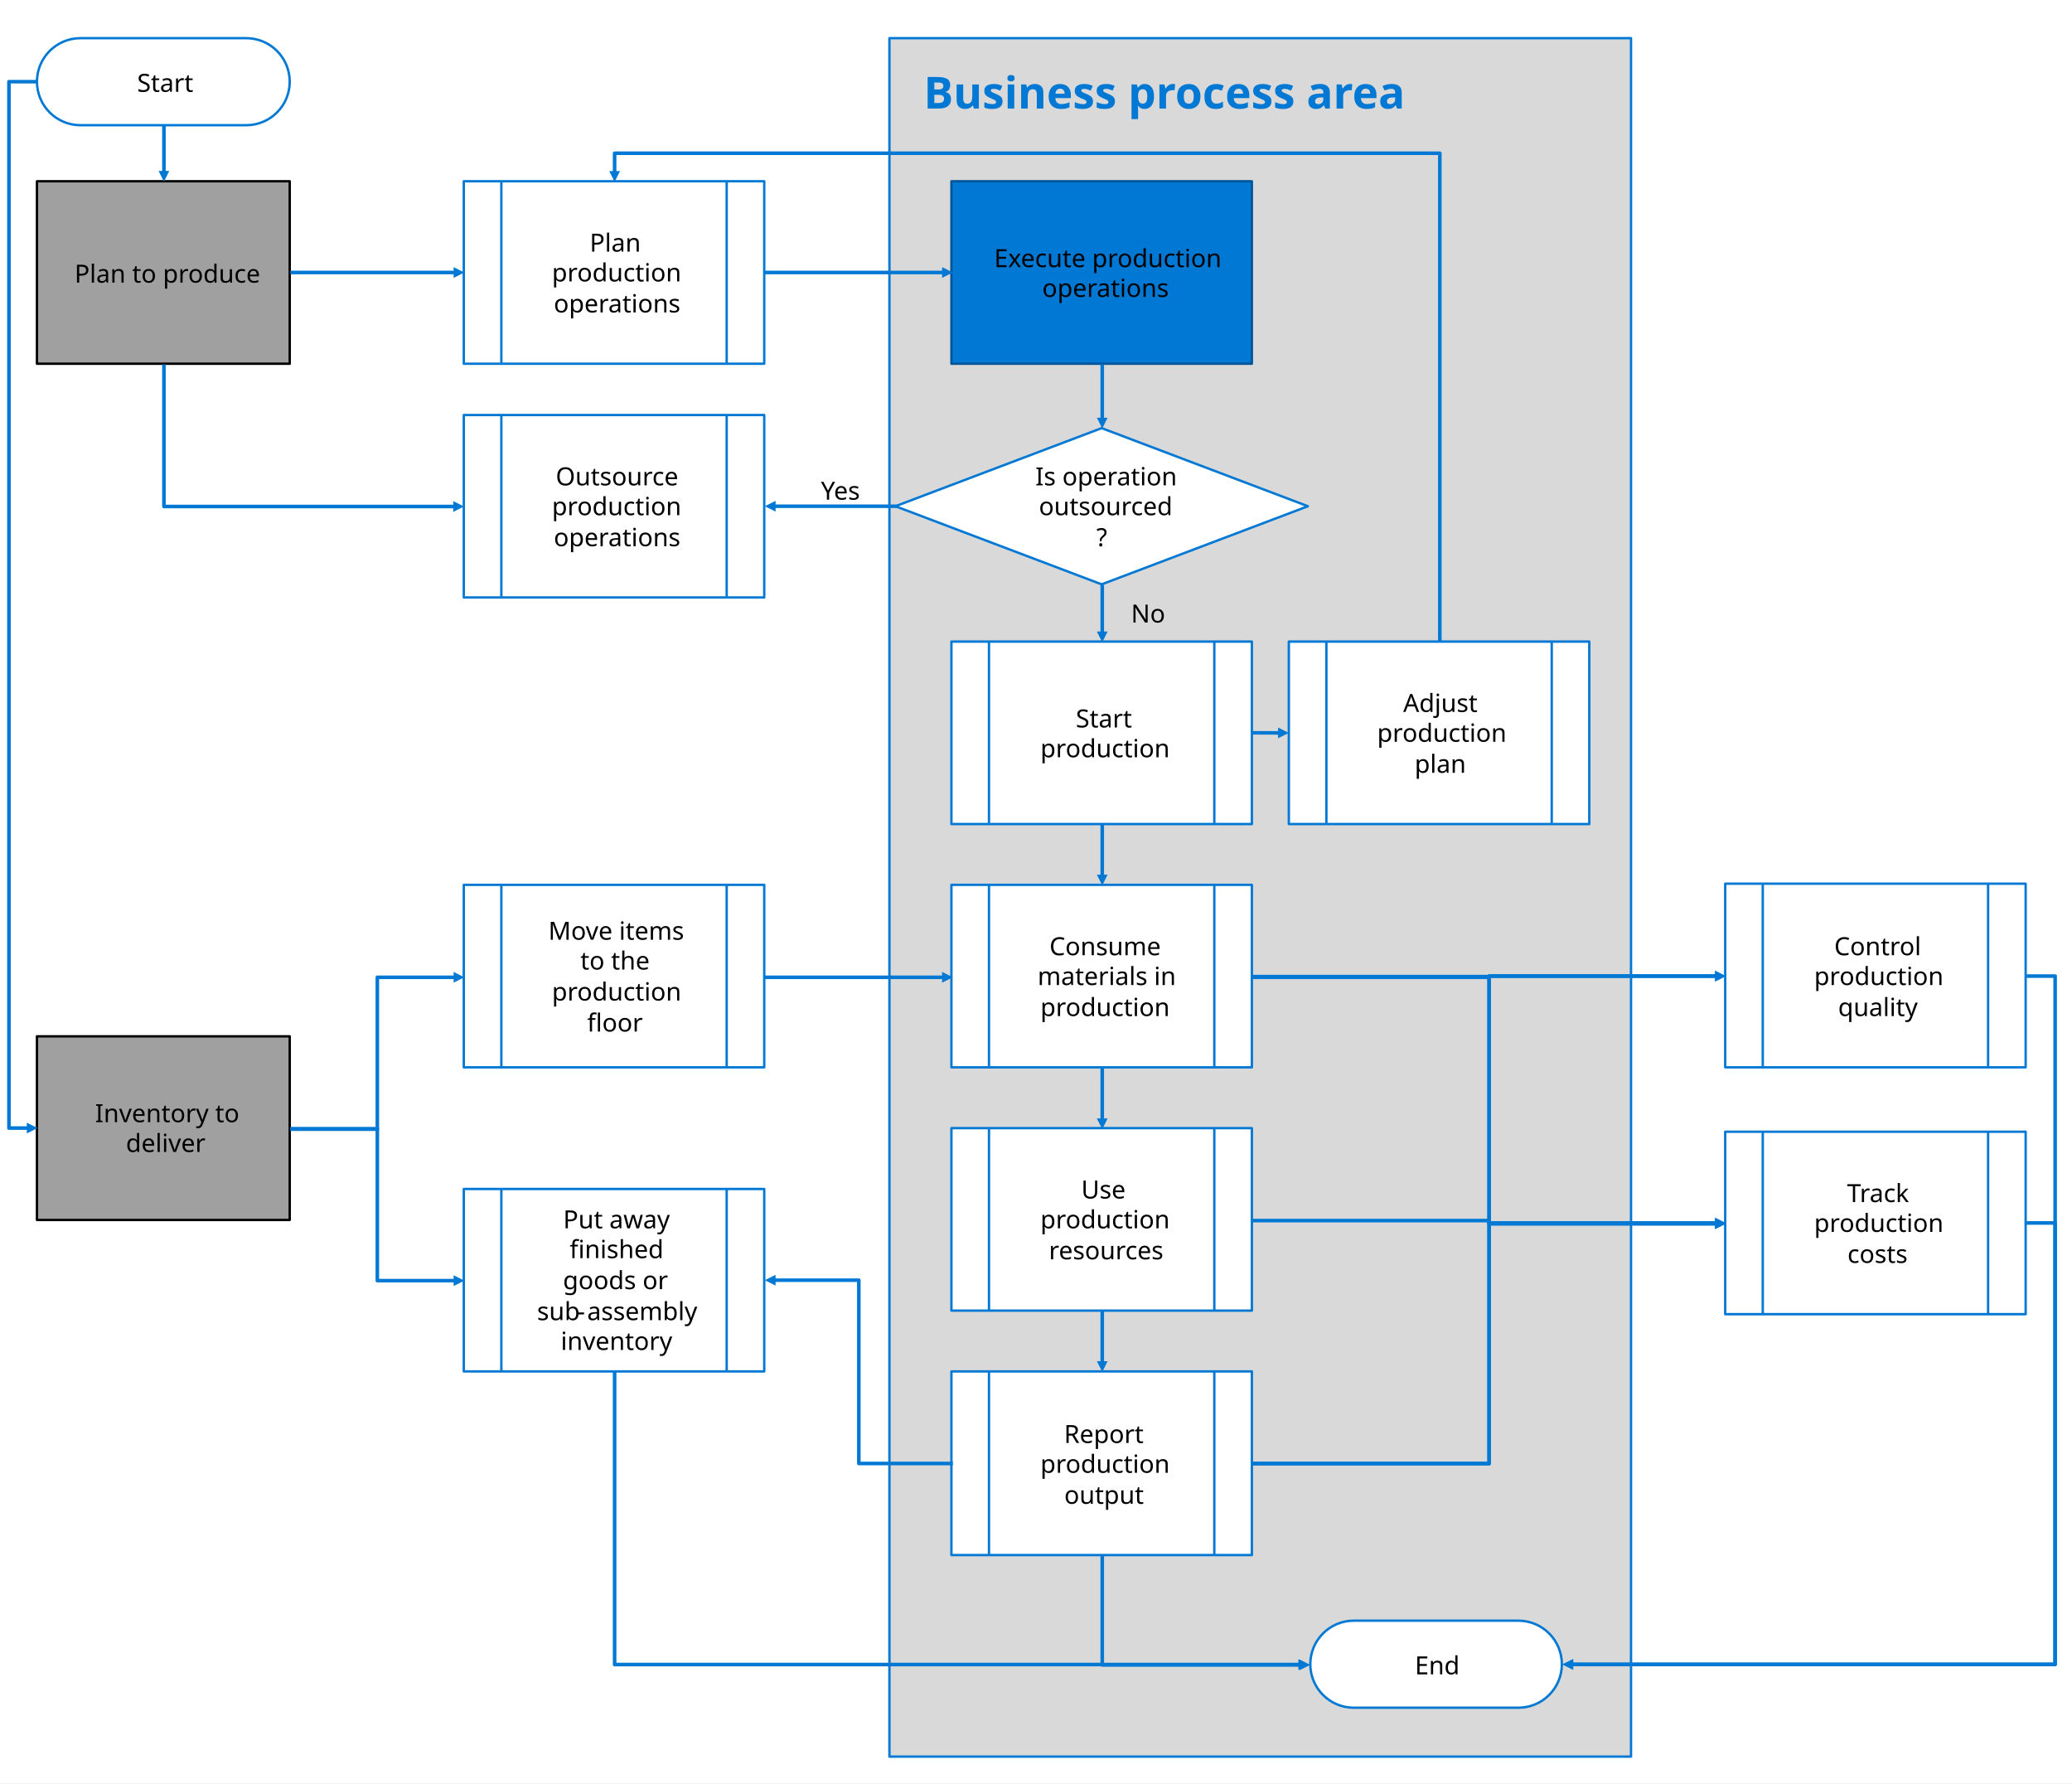
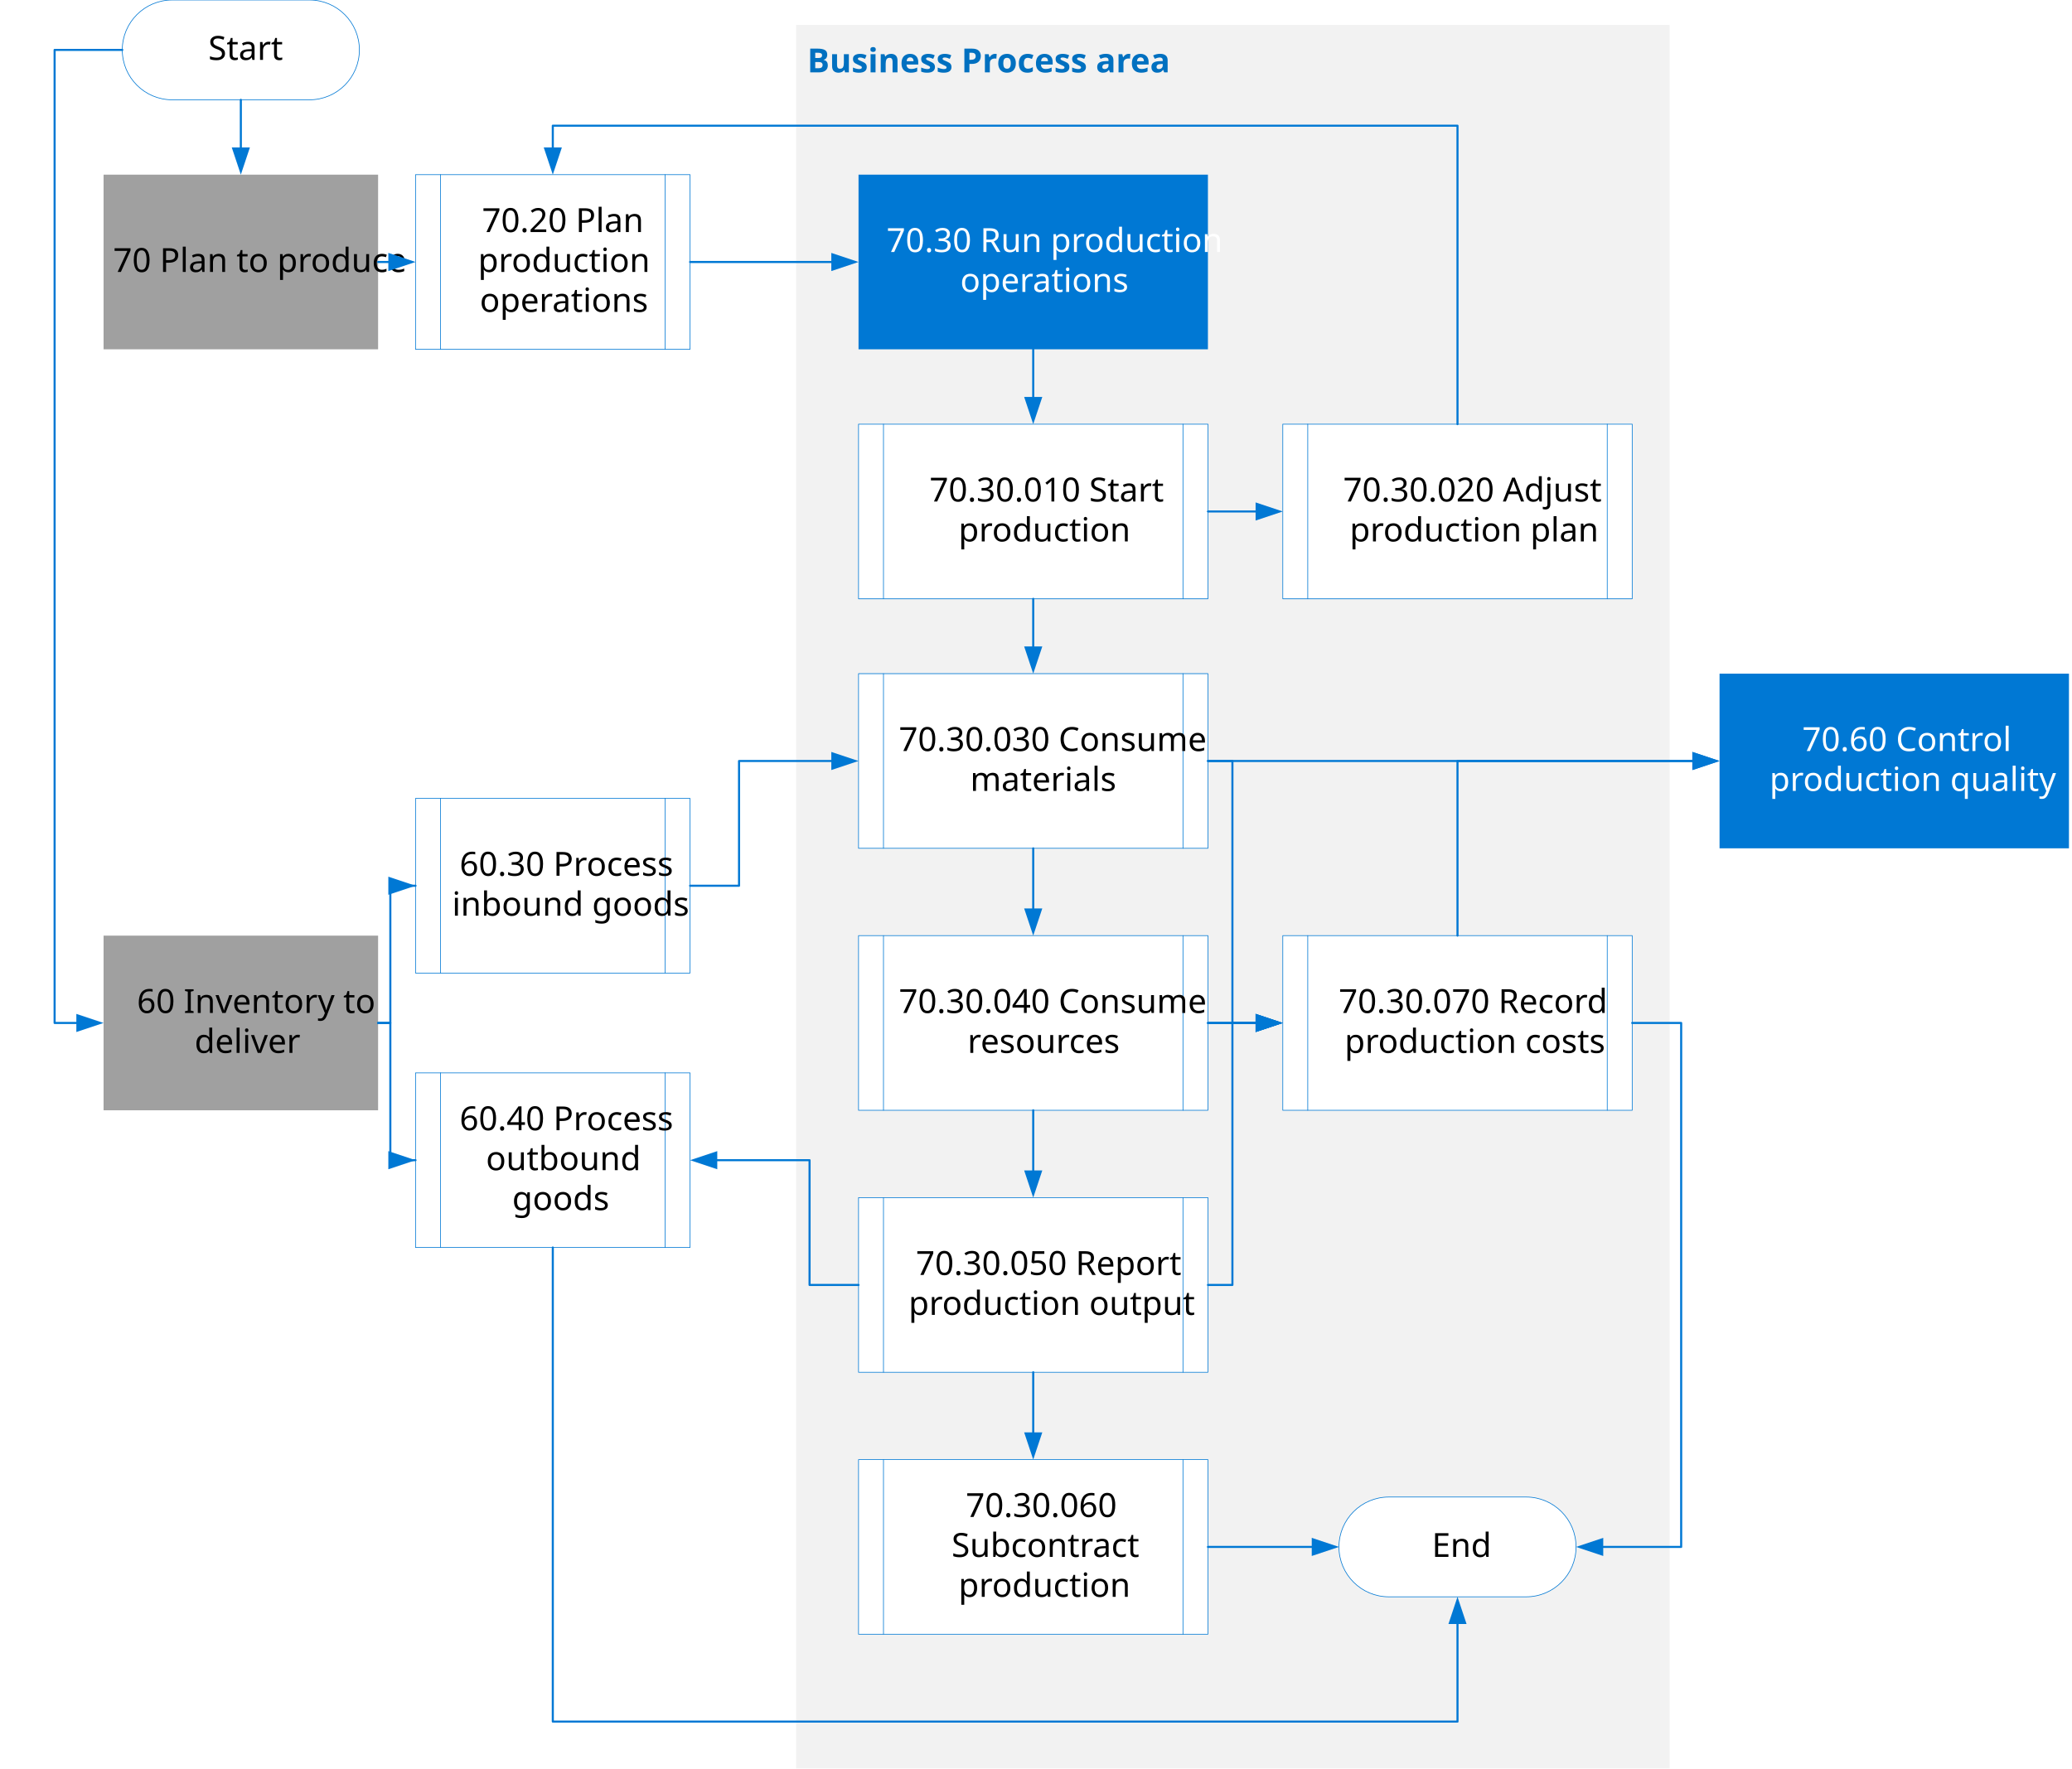
- <svg xmlns="http://www.w3.org/2000/svg" width="1737.874" height="1495.406" overflow="hidden" version="1.1" id="svg492">
-   <defs id="defs252">
-     <clipPath id="clip0">
-       <rect x="0" y="0" width="1920" height="1920" id="rect249" />
-     </clipPath>
+ <svg xmlns="http://www.w3.org/2000/svg" xmlns:xlink="http://www.w3.org/1999/xlink" viewBox="1 45 747 638" xml:space="preserve" color-interpolation-filters="sRGB" class="st15" width="1868" height="1595">
+   <rect x="0" y="0" width="1868" height="1595" fill="#ffffff" />
+   <style type="text/css">
+ 		.st1 {fill:#f2f2f2;stroke:none;stroke-linecap:round;stroke-linejoin:round;stroke-width:0.75}
+ 		.st2 {fill:#ffffff;stroke:#0078d4;stroke-linecap:round;stroke-linejoin:round;stroke-width:0.24}
+ 		.st3 {fill:#000000;font-family:Calibri;font-size:1em}
+ 		.st4 {fill:#a0a0a0;stroke:none;stroke-linecap:round;stroke-linejoin:round;stroke-width:0.24}
+ 		.st5 {font-size:1em}
+ 		.st6 {fill:#ffffff}
+ 		.st7 {stroke:#0078d4;stroke-linecap:round;stroke-linejoin:round;stroke-width:0.24}
+ 		.st8 {fill:#0078d4;stroke:none;stroke-linecap:round;stroke-linejoin:round;stroke-width:0.24}
+ 		.st9 {fill:#ffffff;font-family:Calibri;font-size:1em}
+ 		.st10 {marker-end:url(#mrkr13-95);stroke:#0078d4;stroke-linecap:round;stroke-linejoin:round;stroke-width:0.75}
+ 		.st11 {fill:#0078d4;fill-opacity:1;stroke:#0078d4;stroke-opacity:1;stroke-width:0.229}
+ 		.st12 {marker-end:url(#mrkr13-109);stroke:#0078d4;stroke-linecap:round;stroke-linejoin:round;stroke-width:0.75}
+ 		.st13 {fill:none;stroke:none;stroke-linecap:round;stroke-linejoin:round;stroke-width:0.75}
+ 		.st14 {fill:#0070c0;font-family:Calibri;font-size:1em;font-weight:bold}
+ 		.st15 {fill:none;fill-rule:evenodd;font-size:12px;overflow:visible;stroke-linecap:square;stroke-miterlimit:3}
+ 	</style>
+   <style> a { pointer-events: none; } </style>
+   <style>a.rules_svg_anchor g:hover { opacity:0.8; cursor:pointer; }</style>
+   <defs id="Markers">
+     <g id="lend13">
+       <path d="M 3 1 L 0 0 L 3 -1 L 3 1 " style="stroke:none" />
+     </g>
+     <marker id="mrkr13-95" class="st11" refX="-0" orient="auto" markerUnits="strokeWidth" overflow="visible">
+       <use xlink:href="#lend13" transform="scale(-4.36,-4.36) " />
+     </marker>
+     <marker id="mrkr13-109" class="st11" refX="-13.08" orient="auto" markerUnits="strokeWidth" overflow="visible">
+       <use xlink:href="#lend13" transform="scale(-4.36,-4.36) " />
+     </marker>
  </defs>
-   <g clip-path="url(#clip0)" id="g490">
-     <rect x="0" y="0" width="1737.874" height="1495.406" fill="#ffffff" id="rect254" style="stroke-width:0.84" />
-     <rect x="746" y="32" width="622" height="1441" stroke="#0078d4" stroke-width="2" stroke-linejoin="round" stroke-miterlimit="10" fill="#d9d9d9" id="rect256" />
-     <text fill="#0078d4" font-family="'Segoe UI', 'Segoe UI_MSFontService', sans-serif" font-weight="700" font-size="37px" transform="translate(774.741,91)" id="text258">Business process area</text>
-     <path d="M 31,68.5 C 31,48.342 47.342,32 67.5,32 h 139 c 20.158,0 36.5,16.342 36.5,36.5 v 0 C 243,88.658 226.658,105 206.5,105 H 67.5 C 47.342,105 31,88.658 31,68.5 Z" stroke="#0078d4" stroke-width="2" stroke-linejoin="round" stroke-miterlimit="10" fill="#ffffff" fill-rule="evenodd" id="path260" />
-     <text font-family="'Segoe UI', 'Segoe UI_MSFontService', sans-serif" font-weight="400" font-size="21px" transform="translate(114.994,77)" id="text262">Start</text>
-     <rect x="31" y="152" width="212" height="153" stroke="#000000" stroke-width="2" stroke-linejoin="round" stroke-miterlimit="10" fill="#a0a0a0" id="rect264" />
-     <text font-family="'Segoe UI', 'Segoe UI_MSFontService', sans-serif" font-weight="400" font-size="21px" transform="translate(62.5142,237)" id="text266">Plan to produce</text>
-     <path d="M 751,424.5 924,359 1097,424.5 924,490 Z" stroke="#0078d4" stroke-width="2" stroke-linejoin="round" stroke-miterlimit="10" fill="#ffffff" fill-rule="evenodd" id="path268" />
-     <text font-family="'Segoe UI', 'Segoe UI_MSFontService', sans-serif" font-weight="400" font-size="21px" transform="translate(868.369,407)" id="text270">Is operation</text>
-     <text font-family="'Segoe UI', 'Segoe UI_MSFontService', sans-serif" font-weight="400" font-size="21px" transform="translate(871.342,432)" id="text272">outsourced</text>
-     <text font-family="'Segoe UI', 'Segoe UI_MSFontService', sans-serif" font-weight="400" font-size="21px" transform="translate(919.536,458)" id="text274">?</text>
-     <path d="M 1.5,-6.72652e-6 1.5,39.324 h -3 L -1.5,6.72652e-6 Z M 4.5,37.824 l -4.5,9 -4.5,-9 z" fill="#0078d4" transform="matrix(-1,0,0,1,137.5,105.5)" id="path276" />
-     <text font-family="'Segoe UI', 'Segoe UI_MSFontService', sans-serif" font-weight="400" font-size="21px" transform="translate(688.547,419)" id="text278">Yes</text>
-     <rect x="389" y="348" width="252" height="153" fill="#ffffff" id="rect280" />
-     <path d="m 420.5,348 v 153 m 189,-153 v 153" stroke="#0078d4" stroke-width="2" stroke-linejoin="round" stroke-miterlimit="10" fill="none" fill-rule="evenodd" id="path282" />
-     <rect x="389" y="348" width="252" height="153" stroke="#0078d4" stroke-width="2" stroke-linejoin="round" stroke-miterlimit="10" fill="none" id="rect284" />
-     <text font-family="'Segoe UI', 'Segoe UI_MSFontService', sans-serif" font-weight="400" font-size="21px" transform="translate(466.084,407)" id="text286">Outsource</text>
-     <text font-family="'Segoe UI', 'Segoe UI_MSFontService', sans-serif" font-weight="400" font-size="21px" transform="translate(462.917,432)" id="text288">production</text>
-     <text font-family="'Segoe UI', 'Segoe UI_MSFontService', sans-serif" font-weight="400" font-size="21px" transform="translate(464.444,458)" id="text290">operations</text>
-     <rect x="1447" y="741" width="252" height="154" fill="#ffffff" id="rect292" />
-     <path d="m 1478.5,741 v 154 m 189,-154 v 154" stroke="#0078d4" stroke-width="2" stroke-linejoin="round" stroke-miterlimit="10" fill="none" fill-rule="evenodd" id="path294" />
-     <rect x="1447" y="741" width="252" height="154" stroke="#0078d4" stroke-width="2" stroke-linejoin="round" stroke-miterlimit="10" fill="none" id="rect296" />
-     <text font-family="'Segoe UI', 'Segoe UI_MSFontService', sans-serif" font-weight="400" font-size="21px" transform="translate(1538.42,801)" id="text298">Control</text>
-     <text font-family="'Segoe UI', 'Segoe UI_MSFontService', sans-serif" font-weight="400" font-size="21px" transform="translate(1521.59,826)" id="text300">production</text>
-     <text font-family="'Segoe UI', 'Segoe UI_MSFontService', sans-serif" font-weight="400" font-size="21px" transform="translate(1541.69,852)" id="text302">quality</text>
-     <rect x="798" y="152" width="252" height="153" stroke="#00569b" stroke-width="2" stroke-linejoin="round" stroke-miterlimit="10" fill="#0078d4" id="rect304" />
-     <text font-family="'Segoe UI', 'Segoe UI_MSFontService', sans-serif" font-weight="400" font-size="21px" transform="translate(833.842,224)" id="text306">Execute production</text>
-     <text font-family="'Segoe UI', 'Segoe UI_MSFontService', sans-serif" font-weight="400" font-size="21px" transform="translate(874.122,249)" id="text308">operations</text>
-     <rect x="798" y="538" width="252" height="153" fill="#ffffff" id="rect310" />
-     <path d="m 829.5,538 v 153 m 189,-153 v 153" stroke="#0078d4" stroke-width="2" stroke-linejoin="round" stroke-miterlimit="10" fill="none" fill-rule="evenodd" id="path312" />
-     <rect x="798" y="538" width="252" height="153" stroke="#0078d4" stroke-width="2" stroke-linejoin="round" stroke-miterlimit="10" fill="none" id="rect314" />
-     <text font-family="'Segoe UI', 'Segoe UI_MSFontService', sans-serif" font-weight="400" font-size="21px" transform="translate(902.319,610)" id="text316">Start</text>
-     <text font-family="'Segoe UI', 'Segoe UI_MSFontService', sans-serif" font-weight="400" font-size="21px" transform="translate(872.593,635)" id="text318">production</text>
-     <rect x="798" y="742" width="252" height="153" fill="#ffffff" id="rect320" />
-     <path d="m 829.5,742 v 153 m 189,-153 v 153" stroke="#0078d4" stroke-width="2" stroke-linejoin="round" stroke-miterlimit="10" fill="none" fill-rule="evenodd" id="path322" />
-     <rect x="798" y="742" width="252" height="153" stroke="#0078d4" stroke-width="2" stroke-linejoin="round" stroke-miterlimit="10" fill="none" id="rect324" />
-     <text font-family="'Segoe UI', 'Segoe UI_MSFontService', sans-serif" font-weight="400" font-size="21px" transform="translate(880.199,801)" id="text326">Consume</text>
-     <text font-family="'Segoe UI', 'Segoe UI_MSFontService', sans-serif" font-weight="400" font-size="21px" transform="translate(870.286,826)" id="text328">materials in</text>
-     <text font-family="'Segoe UI', 'Segoe UI_MSFontService', sans-serif" font-weight="400" font-size="21px" transform="translate(872.593,852)" id="text330">production</text>
-     <rect x="798" y="946" width="252" height="153" fill="#ffffff" id="rect332" />
-     <path d="m 829.5,946 v 153 m 189,-153 v 153" stroke="#0078d4" stroke-width="2" stroke-linejoin="round" stroke-miterlimit="10" fill="none" fill-rule="evenodd" id="path334" />
-     <rect x="798" y="946" width="252" height="153" stroke="#0078d4" stroke-width="2" stroke-linejoin="round" stroke-miterlimit="10" fill="none" id="rect336" />
-     <text font-family="'Segoe UI', 'Segoe UI_MSFontService', sans-serif" font-weight="400" font-size="21px" transform="translate(906.866,1005)" id="text338">Use</text>
-     <text font-family="'Segoe UI', 'Segoe UI_MSFontService', sans-serif" font-weight="400" font-size="21px" transform="translate(872.593,1030)" id="text340">production</text>
-     <text font-family="'Segoe UI', 'Segoe UI_MSFontService', sans-serif" font-weight="400" font-size="21px" transform="translate(879.733,1056)" id="text342">resources</text>
-     <rect x="798" y="1150" width="252" height="154" fill="#ffffff" id="rect344" />
-     <path d="m 829.5,1150 v 154 m 189,-154 v 154" stroke="#0078d4" stroke-width="2" stroke-linejoin="round" stroke-miterlimit="10" fill="none" fill-rule="evenodd" id="path346" />
-     <rect x="798" y="1150" width="252" height="154" stroke="#0078d4" stroke-width="2" stroke-linejoin="round" stroke-miterlimit="10" fill="none" id="rect348" />
-     <text font-family="'Segoe UI', 'Segoe UI_MSFontService', sans-serif" font-weight="400" font-size="21px" transform="translate(892.439,1210)" id="text350">Report</text>
-     <text font-family="'Segoe UI', 'Segoe UI_MSFontService', sans-serif" font-weight="400" font-size="21px" transform="translate(872.593,1235)" id="text352">production</text>
-     <text font-family="'Segoe UI', 'Segoe UI_MSFontService', sans-serif" font-weight="400" font-size="21px" transform="translate(892.619,1261)" id="text354">output</text>
-     <path d="m 1099,1395.5 c 0,-20.16 16.34,-36.5 36.5,-36.5 h 138 c 20.16,0 36.5,16.34 36.5,36.5 v 0 c 0,20.16 -16.34,36.5 -36.5,36.5 h -138 c -20.16,0 -36.5,-16.34 -36.5,-36.5 z" stroke="#0078d4" stroke-width="2" stroke-linejoin="round" stroke-miterlimit="10" fill="#ffffff" fill-rule="evenodd" id="path356" />
-     <text font-family="'Segoe UI', 'Segoe UI_MSFontService', sans-serif" font-weight="400" font-size="21px" transform="translate(1186.71,1404)" id="text358">End</text>
-     <path d="m 641.5,227 h 150.176 v 3 H 641.5 Z m 148.676,-3 9,4.5 -9,4.5 z" fill="#0078d4" id="path360" />
-     <path d="m 0,-1.5 h 119.212 c 0.828,0 1.5,0.672 1.5,1.5 v 244.153 h -3 V 0 l 1.5,1.5 H 0 Z m 123.712,244.153 -4.5,9 -4.5,-9 z" fill="#0078d4" transform="matrix(0,1,1,0,137.5,305.5)" id="path362" />
-     <path d="m 243.5,227 h 138.475 v 3 H 243.5 Z m 136.975,-3 9,4.5 -9,4.5 z" fill="#0078d4" id="path364" />
-     <path d="M 752.361,426 H 649 v -3 h 103.361 z m -101.861,3 -9,-4.5 9,-4.5 z" fill="#0078d4" id="path366" />
-     <path d="m 0,-1.5 h 26.896 c 0.828,0 1.5,0.672 1.5,1.5 V 1.04987e-4 L 26.896,-1.5 H 46.292 V 1.5 H 26.896 c -0.829,0 -1.5,-0.672 -1.5,-1.5 V 0 l 1.5,1.5 H 0 Z m 44.792,-3 9,4.5 -9,4.5 z" fill="#0078d4" transform="matrix(0,1,1,0,924.5,305.5)" id="path368" />
-     <path d="m 926,490.5 v 40.563 h -3 V 490.5 Z m 3,39.063 -4.5,9 -4.5,-9 z" fill="#0078d4" id="path370" />
-     <path d="m 926,691.5 v 43.428 h -3 V 691.5 Z m 3,41.928 -4.5,9 -4.5,-9 z" fill="#0078d4" id="path372" />
-     <path d="m 0,-1.5 h 198.497 c 0.828,0 1.5,0.672 1.5,1.5 v 201.706 l -1.5,-1.5 h 190.997 v 3 H 198.497 c -0.829,0 -1.5,-0.672 -1.5,-1.5 V 0 l 1.5,1.5 H 0 Z m 387.994,198.706 9,4.5 -9,4.5 z" fill="#0078d4" transform="matrix(1,0,0,-1,1050.5,1227.21)" id="path374" />
-     <path d="m 926,1099.5 v 43.43 h -3 v -43.43 z m 3,41.93 -4.5,9 -4.5,-9 z" fill="#0078d4" id="path376" />
-     <rect x="389" y="152" width="252" height="153" fill="#ffffff" id="rect378" />
-     <path d="m 420.5,152 v 153 m 189,-153 v 153" stroke="#0078d4" stroke-width="2" stroke-linejoin="round" stroke-miterlimit="10" fill="none" fill-rule="evenodd" id="path380" />
-     <rect x="389" y="152" width="252" height="153" stroke="#0078d4" stroke-width="2" stroke-linejoin="round" stroke-miterlimit="10" fill="none" id="rect382" />
-     <text font-family="'Segoe UI', 'Segoe UI_MSFontService', sans-serif" font-weight="400" font-size="21px" transform="translate(494.61,211)" id="text384">Plan</text>
-     <text font-family="'Segoe UI', 'Segoe UI_MSFontService', sans-serif" font-weight="400" font-size="21px" transform="translate(462.917,236)" id="text386">production</text>
-     <text font-family="'Segoe UI', 'Segoe UI_MSFontService', sans-serif" font-weight="400" font-size="21px" transform="translate(464.444,262)" id="text388">operations</text>
-     <rect x="1447" y="949" width="252" height="153" fill="#ffffff" id="rect390" />
-     <path d="m 1478.5,949 v 153 m 189,-153 v 153" stroke="#0078d4" stroke-width="2" stroke-linejoin="round" stroke-miterlimit="10" fill="none" fill-rule="evenodd" id="path392" />
-     <rect x="1447" y="949" width="252" height="153" stroke="#0078d4" stroke-width="2" stroke-linejoin="round" stroke-miterlimit="10" fill="none" id="rect394" />
-     <text font-family="'Segoe UI', 'Segoe UI_MSFontService', sans-serif" font-weight="400" font-size="21px" transform="translate(1549.21,1008)" id="text396">Track</text>
-     <text font-family="'Segoe UI', 'Segoe UI_MSFontService', sans-serif" font-weight="400" font-size="21px" transform="translate(1521.59,1033)" id="text398">production</text>
-     <text font-family="'Segoe UI', 'Segoe UI_MSFontService', sans-serif" font-weight="400" font-size="21px" transform="translate(1549.53,1059)" id="text400">costs</text>
-     <rect x="31" y="869" width="212" height="154" stroke="#000000" stroke-width="2" stroke-linejoin="round" stroke-miterlimit="10" fill="#a0a0a0" id="rect402" />
-     <text font-family="'Segoe UI', 'Segoe UI_MSFontService', sans-serif" font-weight="400" font-size="21px" transform="translate(79.7609,941)" id="text404">Inventory to</text>
-     <text font-family="'Segoe UI', 'Segoe UI_MSFontService', sans-serif" font-weight="400" font-size="21px" transform="translate(105.608,966)" id="text406">deliver</text>
-     <rect x="389" y="742" width="252" height="153" fill="#ffffff" id="rect408" />
-     <path d="m 420.5,742 v 153 m 189,-153 v 153" stroke="#0078d4" stroke-width="2" stroke-linejoin="round" stroke-miterlimit="10" fill="none" fill-rule="evenodd" id="path410" />
-     <rect x="389" y="742" width="252" height="153" stroke="#0078d4" stroke-width="2" stroke-linejoin="round" stroke-miterlimit="10" fill="none" id="rect412" />
-     <text font-family="'Segoe UI', 'Segoe UI_MSFontService', sans-serif" font-weight="400" font-size="21px" transform="translate(459.924,788)" id="text414">Move items</text>
-     <text font-family="'Segoe UI', 'Segoe UI_MSFontService', sans-serif" font-weight="400" font-size="21px" transform="translate(486.777,813)" id="text416">to the</text>
-     <text font-family="'Segoe UI', 'Segoe UI_MSFontService', sans-serif" font-weight="400" font-size="21px" transform="translate(462.917,839)" id="text418">production</text>
-     <text font-family="'Segoe UI', 'Segoe UI_MSFontService', sans-serif" font-weight="400" font-size="21px" transform="translate(492.444,865)" id="text420">floor</text>
-     <rect x="1081" y="538" width="252" height="153" fill="#ffffff" id="rect422" />
-     <path d="m 1112.5,538 v 153 m 189,-153 v 153" stroke="#0078d4" stroke-width="2" stroke-linejoin="round" stroke-miterlimit="10" fill="none" fill-rule="evenodd" id="path424" />
-     <rect x="1081" y="538" width="252" height="153" stroke="#0078d4" stroke-width="2" stroke-linejoin="round" stroke-miterlimit="10" fill="none" id="rect426" />
-     <text font-family="'Segoe UI', 'Segoe UI_MSFontService', sans-serif" font-weight="400" font-size="21px" transform="translate(1176.93,597)" id="text428">Adjust</text>
-     <text font-family="'Segoe UI', 'Segoe UI_MSFontService', sans-serif" font-weight="400" font-size="21px" transform="translate(1155.07,622)" id="text430">production</text>
-     <text font-family="'Segoe UI', 'Segoe UI_MSFontService', sans-serif" font-weight="400" font-size="21px" transform="translate(1186.51,648)" id="text432">plan</text>
-     <rect x="389" y="997" width="252" height="153" fill="#ffffff" id="rect434" />
-     <path d="m 420.5,997 v 153 m 189,-153 v 153" stroke="#0078d4" stroke-width="2" stroke-linejoin="round" stroke-miterlimit="10" fill="none" fill-rule="evenodd" id="path436" />
-     <rect x="389" y="997" width="252" height="153" stroke="#0078d4" stroke-width="2" stroke-linejoin="round" stroke-miterlimit="10" fill="none" id="rect438" />
-     <text font-family="'Segoe UI', 'Segoe UI_MSFontService', sans-serif" font-weight="400" font-size="21px" transform="translate(472.357,1030)" id="text440">Put away</text>
-     <text font-family="'Segoe UI', 'Segoe UI_MSFontService', sans-serif" font-weight="400" font-size="21px" transform="translate(477.777,1055)" id="text442">finished</text>
-     <text font-family="'Segoe UI', 'Segoe UI_MSFontService', sans-serif" font-weight="400" font-size="21px" transform="translate(472.19,1081)" id="text444">goods or</text>
-     <text font-family="'Segoe UI', 'Segoe UI_MSFontService', sans-serif" font-weight="400" font-size="21px" transform="translate(450.444,1107)" id="text446">sub</text>
-     <text font-family="'Segoe UI', 'Segoe UI_MSFontService', sans-serif" font-weight="400" font-size="21px" transform="translate(483.944,1107)" id="text448">-</text>
-     <text font-family="'Segoe UI', 'Segoe UI_MSFontService', sans-serif" font-weight="400" font-size="21px" transform="translate(492.444,1107)" id="text450">assembly</text>
-     <text font-family="'Segoe UI', 'Segoe UI_MSFontService', sans-serif" font-weight="400" font-size="21px" transform="translate(470.33,1132)" id="text452">inventory</text>
-     <path d="m 0,-1.5 h 72.988 c 0.828,0 1.5,0.672 1.5,1.5 v 127.367 l -1.5,-1.5 h 65.487 v 3 H 72.988 c -0.828,0 -1.5,-0.672 -1.5,-1.5 V 0 l 1.5,1.5 H 0 Z m 136.975,124.367 9,4.5 -9,4.5 z" fill="#0078d4" transform="matrix(1,0,0,-1,243.5,946.867)" id="path454" />
-     <path d="m 243.5,945 h 72.988 c 0.828,0 1.5,0.672 1.5,1.5 v 127.37 l -1.5,-1.5 h 65.487 v 3 h -65.487 c -0.829,0 -1.5,-0.67 -1.5,-1.5 V 946.5 l 1.5,1.5 H 243.5 Z m 136.975,124.37 9,4.5 -9,4.5 z" fill="#0078d4" id="path456" />
-     <path d="M 1050.5,818 H 1249 c 0.83,0 1.5,0.672 1.5,1.5 v 206.73 l -1.5,-1.5 h 190.99 v 3 H 1249 c -0.83,0 -1.5,-0.67 -1.5,-1.5 V 819.5 l 1.5,1.5 h -198.5 z m 387.99,203.73 9,4.5 -9,4.5 z" fill="#0078d4" id="path458" />
-     <path d="M 1050.5,1022 H 1249 c 0.83,0 1.5,0.67 1.5,1.5 v 2.51 l -1.5,-1.5 h 190.99 v 3 H 1249 c -0.83,0 -1.5,-0.67 -1.5,-1.5 v -2.51 l 1.5,1.5 h -198.5 z m 387.99,-0.49 9,4.5 -9,4.5 z" fill="#0078d4" id="path460" />
-     <path d="m 0,-1.5 h 198.497 c 0.828,0 1.5,0.672 1.5,1.5 v 0.412 l -1.5,-1.5 h 190.997 v 3 H 198.497 c -0.829,0 -1.5,-0.672 -1.5,-1.5 V 0 l 1.5,1.5 H 0 Z m 387.994,-2.588 9,4.5 -9,4.5 z" fill="#0078d4" transform="matrix(1,0,0,-1,1050.5,818.912)" id="path462" />
-     <path d="m 641.5,818 h 150.176 v 3 H 641.5 Z m 148.676,-3 9,4.5 -9,4.5 z" fill="#0078d4" id="path464" />
-     <text font-family="'Segoe UI', 'Segoe UI_MSFontService', sans-serif" font-weight="400" font-size="21px" transform="translate(948.655,522)" id="text466">No</text>
-     <path d="m 1050.5,613 22.98,0.073 -0.01,3 L 1050.5,616 Z m 21.49,-2.932 8.98,4.529 -9.01,4.471 z" fill="#0078d4" id="path468" />
-     <path d="m 799.176,1228.7 h -78.838 c -0.828,0 -1.5,-0.67 -1.5,-1.5 v -153.7 l 1.5,1.5 H 649 v -3 h 71.338 c 0.828,0 1.5,0.67 1.5,1.5 v 153.7 l -1.5,-1.5 h 78.838 z M 650.5,1078 l -9,-4.5 9,-4.5 z" fill="#0078d4" id="path470" />
-     <path d="m 0,-1.5 h 91.6 c 0.828,0 1.5,0.672 1.5,1.5 v 166.909 h -3 V 0 l 1.5,1.5 H 0 Z m 96.1,166.908 -4.5,9 -4.5,-9 z" fill="#0078d4" transform="matrix(0,1,1,0,924.5,1304.5)" id="path472" />
-     <path d="m 0,-1.5 h 410.082 c 0.828,0 1.5,0.672 1.5,1.5 v 692.151 c 0,0.828 -0.672,1.5 -1.5,1.5 h -16.499 v -3 h 16.499 l -1.5,1.5 V 0 l 1.5,1.5 H 0 Z m 395.083,698.151 -9,-4.5 9,-4.5 z" fill="#0078d4" transform="matrix(0,-1,-1,0,1207.65,538.583)" id="path474" />
-     <path d="m 926,895.5 v 43.84 h -3 V 895.5 Z m 3,42.34 -4.5,9 -4.5,-9 z" fill="#0078d4" id="path476" />
-     <path d="m 0,-1.5 h 198.497 c 0.829,0 1.5,0.672 1.5,1.5 v 408.848 l -1.5,-1.5 h 190.997 v 3 H 198.497 c -0.828,0 -1.5,-0.671 -1.5,-1.5 V 0 l 1.5,1.5 H 0 Z m 387.994,405.848 9,4.5 -9,4.5 z" fill="#0078d4" transform="matrix(1,0,0,-1,1050.5,1227.35)" id="path478" />
-     <path d="M 0,1.5 H -24 L -22.5,0 v 577.259 l -1.5,-1.5 h 405.732 v 3 H -24 c -0.829,0 -1.5,-0.672 -1.5,-1.5 V 0 c 0,-0.828 0.671,-1.5 1.5,-1.5 H 0 Z m 380.23,571.259 9,4.5 -9,4.5 z" fill="#0078d4" transform="matrix(-1,0,0,1,1699.73,818.5)" id="path480" />
-     <path d="M 0,1.5 H -24 L -22.5,0 v 370.116 l -1.5,-1.5 h 405.731 v 3 H -24 c -0.828,0 -1.5,-0.672 -1.5,-1.5 V 0 c 0,-0.828 0.672,-1.5 1.5,-1.5 H 0 Z m 380.23,364.116 9,4.5 -9,4.5 z" fill="#0078d4" transform="matrix(-1,0,0,1,1699.73,1025.5)" id="path482" />
-     <path d="m 0,-1.5 h 24 c 0.828,0 1.5,0.672 1.5,1.5 v 877.427 c 0,0.828 -0.672,1.5 -1.5,1.5 H 7.5 v -3 H 24 l -1.5,1.5 V 0 l 1.5,1.5 H 0 Z m 9,883.427 -9,-4.5 9,-4.5 z" fill="#0078d4" transform="matrix(-1,0,0,1,31.5003,68.5001)" id="path484" />
-     <path d="m 0,-1.5 h 245.303 c 0.829,0 1.5,0.672 1.5,1.5 v 574.99 h -3 V 0 l 1.5,1.5 H 0 Z m 249.803,574.99 -4.5,9 -4.5,-9 z" fill="#0078d4" transform="matrix(0,1,1,0,515.5,1150.5)" id="path486" />
+   <g>
+     <g id="shape34-1" transform="translate(288,-505.125)">
+       <rect x="0" y="559.125" width="315" height="628.875" class="st1" />
+     </g>
+     <g id="shape1-3" transform="translate(45,-1107)">
+       <path d="M18 1188 L67.5 1188 A18 18 -180 0 0 67.5 1152 L18 1152 A18 18 -180 1 0 18 1188 Z" class="st2" />
+       <text x="31.01" y="1173.6" class="st3">Start</text>
+     </g>
+     <a id="0c1c5adc-4c52-4225-b072-495befbbec8f" class="rules_svg_anchor rules_svg_shape" href="/lms/chart?onclick=b3BlbkNoYXJ0Q29udGV4dE1lbnUoZXZlbnQsJ3cxMTZkNTIzNTk2NWMxNzIzMHY0MDcxJywxODMyNywgMSwgMSwgdGhpcywgd2luZG93LmZyYW1lRWxlbWVudCk=&amp;navigate=true&amp;details=Description">
+       <g id="shape2-6" transform="translate(38.25,-1017)">
+         <rect x="0" y="1125" width="99" height="63" class="st4" />
+         <text x="3.44" y="1160.1" class="st3">70 Plan to produce</text>
+       </g>
+     </a>
+     <a id="2effbc45-060f-4ee9-948e-6f26883b79d5" class="rules_svg_anchor rules_svg_shape" href="/lms/chart?onclick=b3BlbkNoYXJ0Q29udGV4dE1lbnUoZXZlbnQsJ3cxMTZkNTIzNTk2NWMxNzA5M3Y0MDcxJywxODIzMiwgMSwgMSwgdGhpcywgd2luZG93LmZyYW1lRWxlbWVudCk=&amp;navigate=true&amp;details=Description">
+       <g id="shape3-9" transform="translate(38.25,-742.5)">
+         <rect x="0" y="1125" width="99" height="63" class="st4" />
+         <text x="12.04" y="1152.9" class="st3">60 Inventory to <tspan x="32.82" dy="1.2em" class="st5">deliver</tspan>
+         </text>
+       </g>
+     </a>
+     <a id="795d33bd-055f-4f7d-9689-698ce16eb7d0" class="rules_svg_anchor rules_svg_shape" href="/lms/chart?onclick=b3BlbkNoYXJ0Q29udGV4dE1lbnUoZXZlbnQsJ3cxMTZkNTIzNTk2NWMxNzIzOHY0MDcxJywxODMzNCwgMSwgMSwgdGhpcywgd2luZG93LmZyYW1lRWxlbWVudCk=&amp;navigate=true&amp;details=Description">
+       <g id="shape4-13" transform="translate(150.75,-1017)">
+         <path d="M0 1188 L99 1188 L99 1125 L0 1125 L0 1188 Z" class="st6" />
+         <path d="M0 1188 L99 1188 L99 1125 L0 1125 L0 1188" class="st7" />
+         <path d="M9 1188 L9 1125" class="st7" />
+         <path d="M90 1188 L90 1125" class="st7" />
+         <text x="23.96" y="1145.7" class="st3">70.20 Plan <tspan x="22.55" dy="1.2em" class="st5">production </tspan>
+           <tspan x="23.18" dy="1.2em" class="st5">operations</tspan>
+         </text>
+       </g>
+     </a>
+     <a id="90543547-36dc-446a-878a-ee8b224ad6f9" class="rules_svg_anchor rules_svg_shape" href="/lms/chart?onclick=b3BlbkNoYXJ0Q29udGV4dE1lbnUoZXZlbnQsJ3cxMTZkNTIzNTk2NWMxNzI0M3Y0MDcxJywxODM0MCwgMSwgMSwgdGhpcywgd2luZG93LmZyYW1lRWxlbWVudCk=&amp;navigate=true&amp;details=Description">
+       <g id="shape6-21" transform="translate(310.5,-1017)">
+         <rect x="0" y="1125" width="126" height="63" class="st8" />
+         <text x="10.09" y="1152.9" class="st9">70.30 Run production <tspan x="36.68" dy="1.2em" class="st5">operations</tspan>
+         </text>
+       </g>
+     </a>
+     <a id="18d04626-a183-4e45-9575-cd86ddee9424" class="rules_svg_anchor rules_svg_shape" href="/lms/chart?onclick=b3BlbkNoYXJ0Q29udGV4dE1lbnUoZXZlbnQsJ3cxMTZkNTIzNTk2NWMxNzI0NHY0MDcxJywxODM0MSwgMSwgMSwgdGhpcywgd2luZG93LmZyYW1lRWxlbWVudCk=&amp;navigate=true&amp;details=Description">
+       <g id="shape7-25" transform="translate(310.5,-927)">
+         <path d="M0 1188 L126 1188 L126 1125 L0 1125 L0 1188 Z" class="st6" />
+         <path d="M0 1188 L126 1188 L126 1125 L0 1125 L0 1188" class="st7" />
+         <path d="M9 1188 L9 1125" class="st7" />
+         <path d="M117 1188 L117 1125" class="st7" />
+         <text x="25.58" y="1152.9" class="st3">70.30.010 Start <tspan x="36.05" dy="1.2em" class="st5">production</tspan>
+         </text>
+       </g>
+     </a>
+     <a id="5a421233-4600-4a33-af12-ba612ef4912b" class="rules_svg_anchor rules_svg_shape" href="/lms/chart?onclick=b3BlbkNoYXJ0Q29udGV4dE1lbnUoZXZlbnQsJ3cxMTZkNTIzNTk2NWMxNzI0NXY0MDcxJywxODM0MiwgMSwgMSwgdGhpcywgd2luZG93LmZyYW1lRWxlbWVudCk=&amp;navigate=true&amp;details=Description">
+       <g id="shape8-32" transform="translate(463.5,-927)">
+         <path d="M0 1188 L126 1188 L126 1125 L0 1125 L0 1188 Z" class="st6" />
+         <path d="M0 1188 L126 1188 L126 1125 L0 1125 L0 1188" class="st7" />
+         <path d="M9 1188 L9 1125" class="st7" />
+         <path d="M117 1188 L117 1125" class="st7" />
+         <text x="21.76" y="1152.9" class="st3">70.30.020 Adjust <tspan x="24.13" dy="1.2em" class="st5">production plan</tspan>
+         </text>
+       </g>
+     </a>
+     <a id="68386402-d35b-48a8-a249-e306a14c338a" class="rules_svg_anchor rules_svg_shape" href="/lms/chart?onclick=b3BlbkNoYXJ0Q29udGV4dE1lbnUoZXZlbnQsJ3cxMTZkNTIzNTk2NWMxNzI0NnY0MDcxJywxODM0MywgMSwgMSwgdGhpcywgd2luZG93LmZyYW1lRWxlbWVudCk=&amp;navigate=true&amp;details=Description">
+       <g id="shape9-39" transform="translate(310.5,-837)">
+         <path d="M0 1188 L126 1188 L126 1125 L0 1125 L0 1188 Z" class="st6" />
+         <path d="M0 1188 L126 1188 L126 1125 L0 1125 L0 1188" class="st7" />
+         <path d="M9 1188 L9 1125" class="st7" />
+         <path d="M117 1188 L117 1125" class="st7" />
+         <text x="14.53" y="1152.9" class="st3">70.30.030 Consume <tspan x="40.27" dy="1.2em" class="st5">materials</tspan>
+         </text>
+       </g>
+     </a>
+     <a id="f3eb923e-2c70-49e8-8939-92c8820ed45f" class="rules_svg_anchor rules_svg_shape" href="/lms/chart?onclick=b3BlbkNoYXJ0Q29udGV4dE1lbnUoZXZlbnQsJ3cxMTZkNTIzNTk2NWMxNzI0N3Y0MDcxJywxODM0NCwgMSwgMSwgdGhpcywgd2luZG93LmZyYW1lRWxlbWVudCk=&amp;navigate=true&amp;details=Description">
+       <g id="shape10-46" transform="translate(310.5,-742.5)">
+         <path d="M0 1188 L126 1188 L126 1125 L0 1125 L0 1188 Z" class="st6" />
+         <path d="M0 1188 L126 1188 L126 1125 L0 1125 L0 1188" class="st7" />
+         <path d="M9 1188 L9 1125" class="st7" />
+         <path d="M117 1188 L117 1125" class="st7" />
+         <text x="14.53" y="1152.9" class="st3">70.30.040 Consume <tspan x="39.3" dy="1.2em" class="st5">resources</tspan>
+         </text>
+       </g>
+     </a>
+     <a id="fa0a09c9-1300-4cb8-bc4c-ace9e72ccd80" class="rules_svg_anchor rules_svg_shape" href="/lms/chart?onclick=b3BlbkNoYXJ0Q29udGV4dE1lbnUoZXZlbnQsJ3cxMTZkNTIzNTk2NWMxNzI0OHY0MDcxJywxODM0NSwgMSwgMSwgdGhpcywgd2luZG93LmZyYW1lRWxlbWVudCk=&amp;navigate=true&amp;details=Description">
+       <g id="shape11-53" transform="translate(310.5,-648)">
+         <path d="M0 1188 L126 1188 L126 1125 L0 1125 L0 1188 Z" class="st6" />
+         <path d="M0 1188 L126 1188 L126 1125 L0 1125 L0 1188" class="st7" />
+         <path d="M9 1188 L9 1125" class="st7" />
+         <path d="M117 1188 L117 1125" class="st7" />
+         <text x="20.67" y="1152.9" class="st3">70.30.050 Report <tspan x="18.05" dy="1.2em" class="st5">production output</tspan>
+         </text>
+       </g>
+     </a>
+     <a id="2240d5af-43aa-4248-aaf6-66b206f884b9" class="rules_svg_anchor rules_svg_shape" href="/lms/chart?onclick=b3BlbkNoYXJ0Q29udGV4dE1lbnUoZXZlbnQsJ3cxMTZkNTIzNTk2NWM1NDU4NXY0MDcxJywxODM0NiwgMSwgMSwgdGhpcywgd2luZG93LmZyYW1lRWxlbWVudCk=&amp;navigate=true&amp;details=Description">
+       <g id="shape12-60" transform="translate(310.5,-553.5)">
+         <path d="M0 1188 L126 1188 L126 1125 L0 1125 L0 1188 Z" class="st6" />
+         <path d="M0 1188 L126 1188 L126 1125 L0 1125 L0 1188" class="st7" />
+         <path d="M9 1188 L9 1125" class="st7" />
+         <path d="M117 1188 L117 1125" class="st7" />
+         <text x="38.68" y="1145.7" class="st3">70.30.060 <tspan x="33.56" dy="1.2em" class="st5">Subcontract </tspan>
+           <tspan x="36.05" dy="1.2em" class="st5">production</tspan>
+         </text>
+       </g>
+     </a>
+     <a id="a59c4c84-c28b-4220-9b13-cfc01e78c399" class="rules_svg_anchor rules_svg_shape" href="/lms/chart?onclick=b3BlbkNoYXJ0Q29udGV4dE1lbnUoZXZlbnQsJ3cxMTZkNTIzNTk2NWM1NDY3N3Y0MDcxJywxODM0NywgMSwgMSwgdGhpcywgd2luZG93LmZyYW1lRWxlbWVudCk=&amp;navigate=true&amp;details=Description">
+       <g id="shape13-68" transform="translate(463.5,-742.5)">
+         <path d="M0 1188 L126 1188 L126 1125 L0 1125 L0 1188 Z" class="st6" />
+         <path d="M0 1188 L126 1188 L126 1125 L0 1125 L0 1188" class="st7" />
+         <path d="M9 1188 L9 1125" class="st7" />
+         <path d="M117 1188 L117 1125" class="st7" />
+         <text x="20.14" y="1152.9" class="st3">70.30.070 Record <tspan x="22.29" dy="1.2em" class="st5">production costs</tspan>
+         </text>
+       </g>
+     </a>
+     <a id="3cbddd1b-510c-47a1-a04a-6f23a11c1d52" class="rules_svg_anchor rules_svg_shape" href="/lms/chart?onclick=b3BlbkNoYXJ0Q29udGV4dE1lbnUoZXZlbnQsJ3cxMTZkNTIzNTk2NWMxNzExNHY0MDcxJywxODI1MSwgMSwgMSwgdGhpcywgd2luZG93LmZyYW1lRWxlbWVudCk=&amp;navigate=true&amp;details=Description">
+       <g id="shape14-75" transform="translate(150.75,-693)">
+         <path d="M0 1188 L99 1188 L99 1125 L0 1125 L0 1188 Z" class="st6" />
+         <path d="M0 1188 L99 1188 L99 1125 L0 1125 L0 1188" class="st7" />
+         <path d="M9 1188 L9 1125" class="st7" />
+         <path d="M90 1188 L90 1125" class="st7" />
+         <text x="15.89" y="1145.7" class="st3">60.40 Process <tspan x="25.4" dy="1.2em" class="st5">outbound </tspan>
+           <tspan x="34.85" dy="1.2em" class="st5">goods</tspan>
+         </text>
+       </g>
+     </a>
+     <a id="2c7cdcc2-804e-44dc-b513-a5e85a329ae7" class="rules_svg_anchor rules_svg_shape" href="/lms/chart?onclick=b3BlbkNoYXJ0Q29udGV4dE1lbnUoZXZlbnQsJ3cxMTZkNTIzNTk2NWMxNzEwOHY0MDcxJywxODI0NSwgMSwgMSwgdGhpcywgd2luZG93LmZyYW1lRWxlbWVudCk=&amp;navigate=true&amp;details=Description">
+       <g id="shape15-83" transform="translate(150.75,-792)">
+         <path d="M0 1188 L99 1188 L99 1125 L0 1125 L0 1188 Z" class="st6" />
+         <path d="M0 1188 L99 1188 L99 1125 L0 1125 L0 1188" class="st7" />
+         <path d="M9 1188 L9 1125" class="st7" />
+         <path d="M90 1188 L90 1125" class="st7" />
+         <text x="15.89" y="1152.9" class="st3">60.30 Process <tspan x="13.19" dy="1.2em" class="st5">inbound goods</tspan>
+         </text>
+       </g>
+     </a>
+     <g id="shape16-90" transform="translate(135,-774)">
+       <path d="M2.25 1188 L6.66 1188 L6.66 1138.5 L15.75 1138.5" class="st10" />
+     </g>
+     <g id="shape17-96" transform="translate(135,-774)">
+       <path d="M2.25 1188 L6.66 1188 L6.66 1237.5 L15.75 1237.5" class="st10" />
+     </g>
+     <g id="shape18-101" transform="translate(483.75,-567)">
+       <path d="M18 1188 L67.5 1188 A18 18 -180 0 0 67.5 1152 L18 1152 A18 18 -180 1 0 18 1188 Z" class="st2" />
+       <text x="33.52" y="1173.6" class="st3">End</text>
+     </g>
+     <g id="shape19-104" transform="translate(135,-1039.5)">
+       <path d="M2.25 1179 L5.94 1179" class="st12" />
+     </g>
+     <g id="shape20-110" transform="translate(50.625,-1125)">
+       <path d="M-5.62 1188 L-30.03 1188 L-30.03 1539 L-22.19 1539" class="st12" />
+     </g>
+     <g id="shape21-115" transform="translate(78.75,-1107)">
+       <path d="M9 1188 L9 1205.19" class="st12" />
+     </g>
+     <g id="shape22-120" transform="translate(249.75,-1039.5)">
+       <path d="M0 1179 L50.94 1179" class="st12" />
+     </g>
+     <g id="shape23-125" transform="translate(526.5,-990)">
+       <path d="M0 1188 L0 1080.34 L-326.25 1080.34 L-326.25 1088.19" class="st12" />
+     </g>
+     <g id="shape25-130" transform="translate(382.5,-1017)">
+       <path d="M-9 1188 L-9 1205.19" class="st12" />
+     </g>
+     <g id="shape26-135" transform="translate(364.5,-927)">
+       <path d="M9 1188 L9 1205.19" class="st12" />
+     </g>
+     <g id="shape27-140" transform="translate(364.5,-837)">
+       <path d="M9 1188 L9 1209.69" class="st12" />
+     </g>
+     <g id="shape28-145" transform="translate(364.5,-742.5)">
+       <path d="M9 1188 L9 1209.69" class="st12" />
+     </g>
+     <g id="shape29-150" transform="translate(436.5,-949.5)">
+       <path d="M0 1179 L17.19 1179" class="st12" />
+     </g>
+     <g id="shape30-155" transform="translate(436.5,-868.5)">
+       <path d="M0 1188 L8.83 1188 L8.83 1282.5 L17.19 1282.5" class="st12" />
+     </g>
+     <g id="shape31-160" transform="translate(364.5,-648)">
+       <path d="M9 1188 L9 1209.69" class="st12" />
+     </g>
+     <g id="shape32-165" transform="translate(436.5,-576)">
+       <path d="M0 1179 L37.44 1179" class="st12" />
+     </g>
+     <g id="shape33-170" transform="translate(589.5,-774)">
+       <path d="M0 1188 L17.66 1188 L17.66 1377 L-10.44 1377" class="st12" />
+     </g>
+     <g id="shape35-175" transform="translate(288,-1107)">
+       <rect x="0" y="1161" width="252" height="27" class="st13" />
+       <text x="4" y="1178.1" class="st14">Business Process area</text>
+     </g>
+     <g id="shape36-178" transform="translate(249.75,-823.5)">
+       <path d="M0 1188 L17.66 1188 L17.66 1143 L50.94 1143" class="st12" />
+     </g>
+     <g id="shape37-183" transform="translate(310.5,-679.5)">
+       <path d="M0 1188 L-17.66 1188 L-17.66 1143 L-50.94 1143" class="st12" />
+     </g>
+     <g id="shape38-188" transform="translate(200.25,-693)">
+       <path d="M0 1188 L0 1359 L326.25 1359 L326.25 1323.81" class="st12" />
+     </g>
+     <a id="62efe62f-ec7f-4d46-90f3-85c4825e8580" class="rules_svg_anchor rules_svg_shape" href="/lms/chart?onclick=b3BlbkNoYXJ0Q29udGV4dE1lbnUoZXZlbnQsJ3cxMTZkNTIzNTk2NWMxNzI2MHY0MDcxJywxODM0OCwgMSwgMSwgdGhpcywgd2luZG93LmZyYW1lRWxlbWVudCk=&amp;navigate=true&amp;details=Description">
+       <g id="shape39-193" transform="translate(621,-837)">
+         <rect x="0" y="1125" width="126" height="63" class="st8" />
+         <text x="29.81" y="1152.9" class="st9">70.60 Control <tspan x="18.03" dy="1.2em" class="st5">production quality</tspan>
+         </text>
+       </g>
+     </a>
+     <g id="shape40-197" transform="translate(436.5,-877.5)">
+       <path d="M0 1197 L174.69 1197" class="st12" />
+     </g>
+     <g id="shape42-202" transform="translate(436.5,-783)">
+       <path d="M0 1197 L17.19 1197" class="st12" />
+     </g>
+     <g id="shape44-207" transform="translate(436.5,-783)">
+       <path d="M0 1197 L17.19 1197" class="st12" />
+     </g>
+     <g id="shape45-212" transform="translate(436.5,-679.5)">
+       <path d="M0 1188 L8.83 1188 L8.83 1093.5 L17.19 1093.5" class="st12" />
+     </g>
+     <g id="shape46-217" transform="translate(526.5,-805.5)">
+       <path d="M0 1188 L0 1125 L84.69 1125" class="st12" />
+     </g>
  </g>
</svg>
